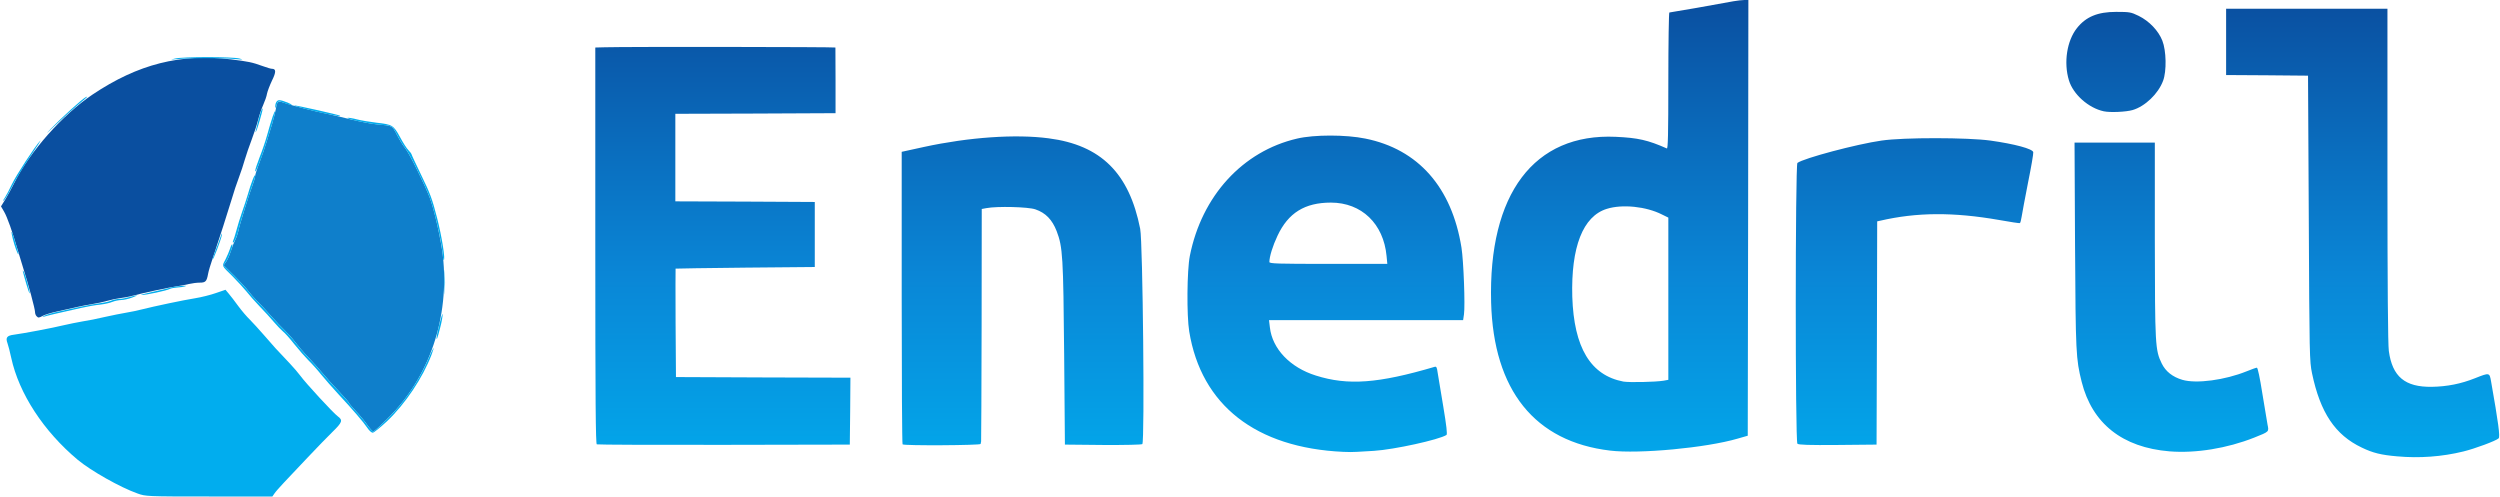
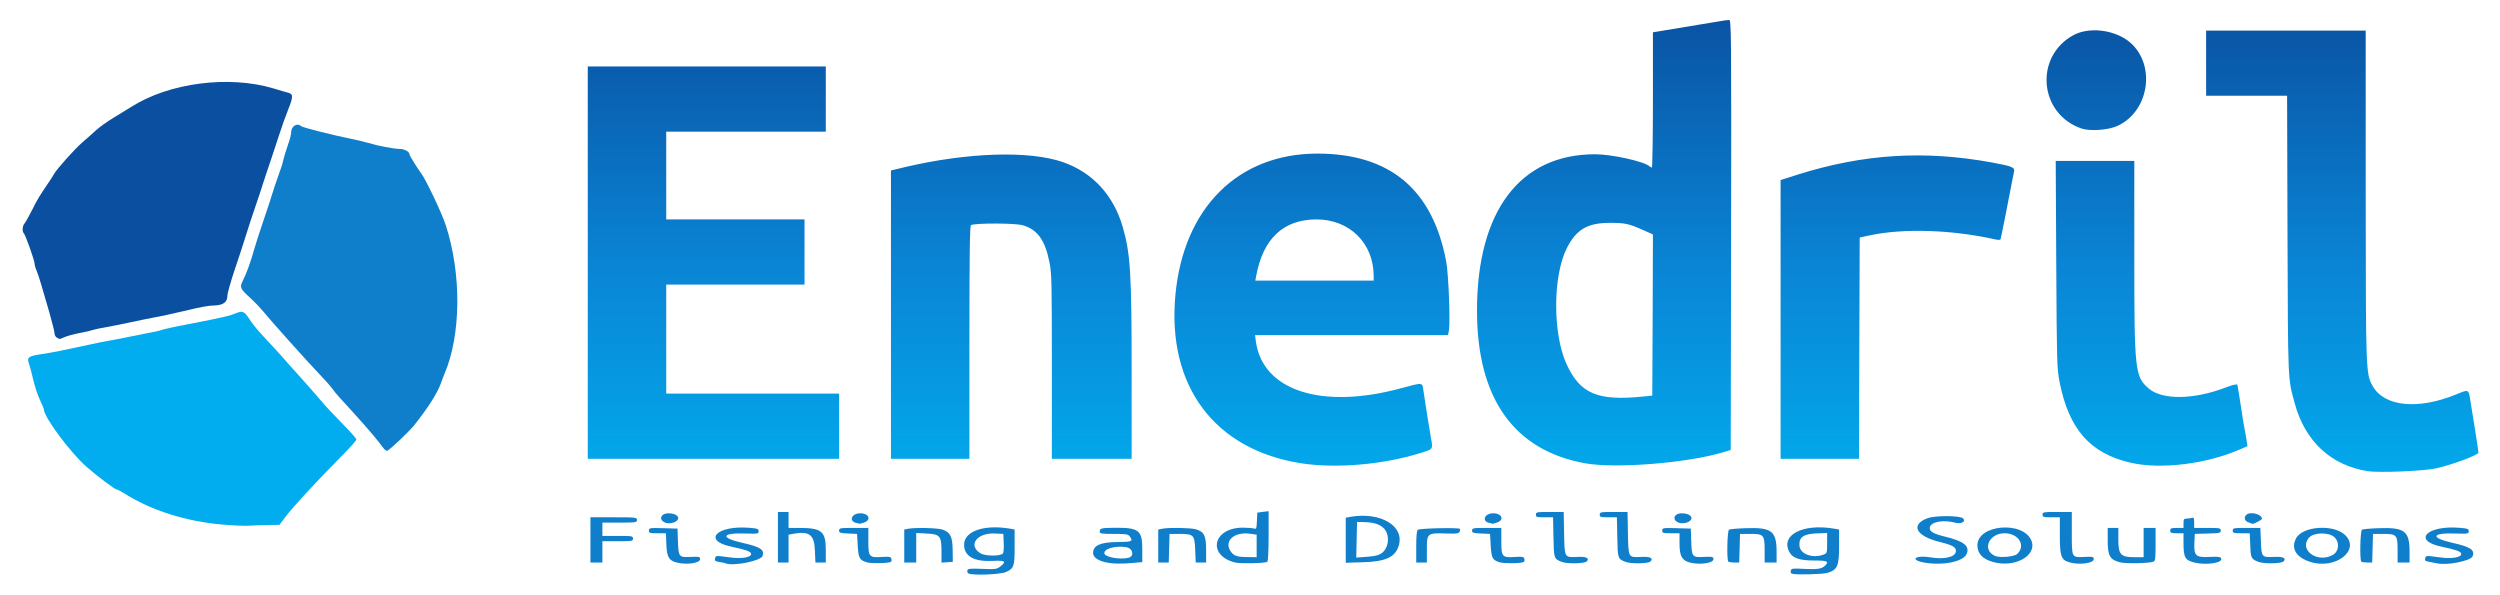
- <svg xmlns="http://www.w3.org/2000/svg" viewBox="0 0 1999 397">
+ <svg xmlns="http://www.w3.org/2000/svg" viewBox="0 0 1880 447">
  <defs>
-     <linearGradient id="g" x1="0" x2="0" y1="0" y2="397" gradientUnits="userSpaceOnUse">
+     <linearGradient id="g" x1="0" x2="0" y1="0" y2="375" gradientUnits="userSpaceOnUse">
      <stop offset="0" stop-color="#0A4FA0" />
      <stop offset=".55" stop-color="#0A86D6" />
      <stop offset="1" stop-color="#01ADEE" />
    </linearGradient>
  </defs>
-   <path d="M29.2,252.8 C28.5,252.1 28.0,250.6 28.0,249.4 C28.0,247.0 22.8,227.6 18.6,214.5 C17.3,210.1 15.1,203.1 13.9,199.0 C10.0,185.5 5.8,173.6 3.3,169.3 L0.8,165.0 L4.4,159.2 C6.3,156.0 9.5,150.2 11.4,146.3 C23.8,121.3 50.0,91.7 74.0,75.6 C110.4,51.2 144.5,42.6 185.0,47.5 C198.7,49.2 201.7,49.8 210.2,52.9 C213.4,54.1 216.6,55.0 217.4,55.0 C220.8,55.0 220.9,57.5 217.5,64.4 C215.7,68.2 213.9,72.9 213.5,74.9 C213.2,76.9 211.8,80.9 210.5,83.8 C209.2,86.7 207.3,92.1 206.4,95.8 C205.5,99.5 203.2,106.5 201.3,111.5 C199.4,116.5 196.9,123.7 195.8,127.5 C194.7,131.3 192.6,137.9 191.0,142.0 C189.4,146.1 186.8,154.0 185.2,159.5 C182.1,169.9 175.3,190.9 170.1,206.4 C168.4,211.3 166.7,217.0 166.4,218.9 C165.3,225.0 164.4,226.0 159.7,226.0 C157.4,226.0 153.5,226.5 151.0,227.1 C148.5,227.7 144.0,228.6 141.0,229.0 C135.1,229.8 115.0,234.1 106.0,236.5 C103.0,237.3 98.5,238.1 96.0,238.4 C93.5,238.7 89.0,239.6 86.0,240.5 C83.0,241.4 77.8,242.5 74.5,243.0 C71.2,243.5 65.3,244.6 61.5,245.5 C57.6,246.4 50.7,248.0 46.0,249.0 C41.3,250.0 36.1,251.5 34.5,252.4 C30.9,254.3 30.7,254.3 29.2,252.8 Z" fill="#0A4FA0" />
-   <path d="M293.7,339.8 C291.7,336.9 287.6,331.9 284.5,328.7 C281.5,325.4 279.0,322.5 279.0,322.1 C279.0,321.7 275.3,317.4 270.8,312.7 C266.2,307.9 260.5,301.6 258.0,298.5 C255.5,295.5 250.5,289.9 246.8,286.0 C243.1,282.2 238.4,276.7 236.2,273.8 C234.1,270.9 230.3,266.7 227.9,264.4 C225.5,262.2 220.4,256.8 216.5,252.4 C212.7,248.1 207.7,242.7 205.4,240.5 C203.2,238.3 200.2,234.9 198.7,232.9 C197.3,230.9 192.2,225.4 187.5,220.7 L178.8,212.1 L180.8,209.3 C181.9,207.7 183.6,204.0 184.5,201.0 C185.4,198.0 187.0,193.9 188.0,192.0 C189.0,190.1 190.1,186.9 190.5,185.0 C191.3,180.5 199.6,154.0 202.1,147.6 C203.1,144.9 204.0,141.9 204.0,140.8 C204.0,139.8 205.5,135.0 207.4,130.2 C209.2,125.4 211.8,118.1 213.0,114.0 C214.3,109.9 216.3,103.1 217.6,99.0 C218.8,94.9 220.1,89.7 220.5,87.5 C221.5,80.9 222.1,80.4 227.2,82.2 C232.4,84.1 253.3,89.5 261.5,91.0 C264.8,91.7 273.6,93.7 281.0,95.6 C288.4,97.4 297.9,99.2 302.0,99.5 C313.9,100.5 313.6,100.3 317.4,107.8 C319.3,111.5 322.2,116.3 324.0,118.5 C327.4,122.7 339.4,147.0 343.6,158.0 C347.1,167.0 352.8,192.4 354.1,204.5 C359.6,253.9 343.4,301.7 310.0,334.6 C304.3,340.3 299.1,345.0 298.5,345.0 C297.8,345.0 295.7,342.6 293.7,339.8 Z" fill="#0F7FCB" />
-   <path d="M110.0,394.6 C96.3,389.8 72.8,376.5 62.2,367.7 C34.9,344.9 15.2,314.7 9.0,286.2 C7.9,281.2 6.6,276.0 6.0,274.5 C4.3,269.9 5.5,268.3 11.3,267.6 C19.5,266.5 42.1,262.2 50.7,260.1 C55.0,259.1 61.9,257.7 66.0,257.0 C70.1,256.4 78.2,254.8 84.0,253.4 C89.8,252.1 97.4,250.6 101.0,250.0 C104.6,249.4 110.0,248.3 113.0,247.5 C123.7,244.8 147.0,239.9 155.9,238.5 C160.9,237.7 168.5,235.8 172.7,234.3 L180.3,231.7 L182.9,234.8 C184.3,236.5 187.8,240.9 190.5,244.7 C193.2,248.4 197.4,253.3 199.7,255.5 C202.0,257.8 207.1,263.4 211.2,268.1 C218.5,276.6 221.2,279.6 231.8,290.7 C234.8,293.9 238.6,298.3 240.2,300.5 C244.3,306.2 266.6,330.4 270.1,332.9 C274.3,336.0 273.8,337.6 265.8,345.4 C261.8,349.3 253.0,358.4 246.3,365.5 C239.5,372.6 231.0,381.6 227.4,385.5 C223.7,389.4 220.1,393.5 219.3,394.8 L217.8,397.0 L167.1,397.0 C116.8,397.0 116.5,396.9 110.0,394.6 Z M293.7,342.1 C290.8,337.7 282.2,327.7 270.5,315.1 C266.1,310.3 259.9,303.3 256.8,299.5 C253.7,295.6 249.1,290.5 246.5,288.0 C244.0,285.5 239.0,279.8 235.4,275.3 C231.8,270.7 227.7,266.1 226.2,265.0 C224.8,263.8 221.6,260.5 219.2,257.7 C216.8,254.8 211.6,249.1 207.6,245.0 C203.7,240.9 198.9,235.5 197.0,233.0 C195.1,230.6 190.0,225.1 185.8,220.8 C176.8,211.9 177.3,213.2 180.4,207.2 C181.7,204.6 183.3,200.8 184.0,198.7 C184.6,196.6 185.4,195.1 185.7,195.4 C186.6,196.2 183.0,206.1 180.8,209.3 L178.8,212.1 L187.5,220.7 C192.2,225.4 197.3,230.9 198.7,232.9 C200.2,234.9 203.2,238.3 205.4,240.5 C207.7,242.7 212.7,248.1 216.5,252.4 C220.4,256.8 225.5,262.2 227.9,264.4 C230.3,266.7 234.1,270.9 236.2,273.8 C238.4,276.7 243.1,282.2 246.8,286.0 C250.5,289.9 255.5,295.5 258.0,298.5 C260.5,301.6 266.2,307.9 270.8,312.7 C275.3,317.4 279.0,321.7 279.0,322.1 C279.0,322.5 281.5,325.4 284.5,328.7 C287.6,331.9 291.7,336.9 293.7,339.8 C295.7,342.6 297.8,345.0 298.5,345.0 C299.1,345.0 304.3,340.3 310.0,334.7 C323.0,321.9 334.5,305.1 341.5,289.1 C346.4,277.7 348.5,274.5 345.0,283.8 C338.0,302.1 324.2,322.8 309.5,336.8 C304.1,341.8 299.0,346.0 298.0,346.0 C297.1,346.0 295.1,344.3 293.7,342.1 Z M349.1,269.9 C349.2,266.6 353.9,248.8 353.9,251.3 C354.0,252.9 353.1,257.8 351.9,262.3 C349.9,270.3 348.9,272.8 349.1,269.9 Z M35.3,252.5 C36.9,251.6 42.3,250.0 47.3,249.0 C52.4,247.9 60.3,246.2 65.0,245.1 C69.7,244.1 76.2,242.9 79.5,242.5 C82.8,242.1 87.0,241.2 88.9,240.4 C90.7,239.6 93.7,239.0 95.5,239.0 C97.2,239.0 100.9,238.3 103.6,237.5 C110.4,235.5 111.6,235.8 105.5,238.0 C102.8,239.0 98.9,239.9 96.9,239.9 C94.9,240.0 91.7,240.6 89.8,241.4 C88.0,242.2 83.5,243.2 80.0,243.6 C76.4,243.9 69.7,245.1 65.0,246.2 C47.8,250.0 36.4,252.7 34.5,253.4 C33.4,253.8 33.8,253.4 35.3,252.5 Z M355.4,225.5 C355.4,216.7 355.6,213.2 355.7,217.8 C355.9,222.4 355.9,229.6 355.7,233.8 C355.6,238.0 355.4,234.3 355.4,225.5 Z M121.5,233.5 C127.5,232.2 133.8,230.7 135.5,230.2 C137.2,229.6 141.2,228.9 144.5,228.7 C148.3,228.3 149.6,228.5 148.0,229.0 C146.6,229.4 143.8,229.8 141.7,229.9 C139.6,230.0 137.0,230.5 135.9,231.0 C133.4,232.4 116.4,236.0 113.1,235.9 C111.7,235.9 115.5,234.8 121.5,233.5 Z M21.1,227.3 C17.8,215.8 17.7,215.2 18.9,217.1 C20.2,219.1 24.3,234.0 23.7,234.6 C23.5,234.8 22.3,231.5 21.1,227.3 Z M170.0,207.3 C170.0,206.6 171.0,203.7 172.1,200.8 C173.3,197.9 175.1,193.0 176.1,190.0 C177.3,186.4 177.7,185.7 177.4,188.0 C176.7,191.8 170.1,209.2 170.0,207.3 Z M353.7,201.2 C352.9,192.5 346.8,166.4 343.6,158.0 C339.4,147.0 327.4,122.7 324.0,118.5 C322.2,116.3 319.3,111.5 317.4,107.8 C313.6,100.3 313.9,100.5 302.2,99.6 C294.4,98.9 275.4,94.8 278.1,94.2 C278.9,94.1 282.3,94.6 285.6,95.5 C288.8,96.3 295.8,97.5 301.0,98.1 C313.7,99.5 314.7,100.1 319.8,109.5 C322.1,113.8 325.1,118.6 326.5,120.0 C327.9,121.4 329.0,122.9 329.0,123.2 C329.0,123.6 332.6,131.3 337.0,140.4 C344.0,154.7 345.6,159.1 349.5,174.3 C353.4,189.6 356.3,208.0 354.8,208.0 C354.5,208.0 354.0,205.0 353.7,201.2 Z M12.9,199.7 C11.0,194.7 8.8,185.9 9.3,185.4 C9.5,185.2 10.2,186.9 10.9,189.2 C11.6,191.6 12.8,195.7 13.6,198.3 C15.5,204.4 15.0,205.3 12.9,199.7 Z M186.5,192.2 C187.0,191.3 188.1,187.6 189.1,184.0 C190.0,180.4 192.0,174.1 193.4,170.0 C194.9,165.9 196.9,159.6 198.0,156.0 C200.8,146.2 203.9,138.2 204.0,140.6 C204.0,141.8 203.1,144.9 202.1,147.6 C199.6,154.0 191.3,180.5 190.5,185.0 C189.7,188.7 187.3,194.0 186.4,194.0 C186.0,194.0 186.1,193.2 186.5,192.2 Z M3.9,158.0 C5.1,156.1 7.7,151.2 9.5,147.3 C12.8,140.2 28.3,116.5 32.2,112.5 C33.3,111.4 29.7,117.0 24.3,125.0 C18.9,133.0 12.3,143.9 9.7,149.2 C7.0,154.5 4.1,159.4 3.2,160.2 C2.1,161.1 2.3,160.3 3.9,158.0 Z M204.0,136.7 C204.0,135.8 205.6,130.8 207.6,125.7 C209.6,120.7 212.3,112.7 213.6,108.0 C217.0,95.6 219.9,87.2 219.9,89.4 C220.0,91.3 218.2,97.5 211.9,117.5 C208.3,128.7 204.1,139.1 204.0,136.7 Z M40.5,103.1 C48.9,94.4 65.4,79.4 68.4,77.8 C71.1,76.4 70.0,77.5 62.0,84.1 C58.4,87.1 50.6,94.2 44.5,99.9 C37.1,107.0 35.8,108.0 40.5,103.1 Z M204.5,104.5 C204.8,103.4 205.8,99.6 206.6,96.0 C208.0,90.3 209.9,85.2 210.0,87.2 C210.0,88.8 205.7,103.6 204.8,105.0 C204.1,106.1 204.0,106.0 204.5,104.5 Z M261.0,91.0 C249.5,88.6 234.8,84.8 235.3,84.3 C235.8,83.9 271.1,91.8 271.8,92.5 C272.6,93.3 270.4,92.9 261.0,91.0 Z M220.1,86.0 C219.9,82.5 221.3,80.0 223.4,80.1 C226.0,80.1 235.1,83.9 232.9,83.9 C232.0,84.0 229.6,83.3 227.7,82.5 C222.7,80.4 222.2,80.6 221.1,84.2 C220.6,86.0 220.1,86.8 220.1,86.0 Z M140.0,46.8 C145.9,45.3 186.2,45.3 191.5,46.8 C194.9,47.7 194.5,47.8 188.0,47.2 C178.3,46.3 151.5,46.3 142.5,47.2 C136.0,47.8 135.8,47.8 140.0,46.8 Z" fill="#01ADEE" />
-   <path d="M1916.8,364.9 C1904.0,363.8 1897.4,362.2 1888.5,357.9 C1867.2,347.8 1855.3,330.0 1848.7,298.5 C1846.7,288.8 1846.6,284.8 1846.1,174.5 L1845.5,60.5 L1812.8,60.2 L1780.0,60.0 L1780.0,33.5 L1780.0,7.0 L1844.5,7.0 L1909.0,7.0 L1909.0,139.9 C1909.0,229.0 1909.4,275.4 1910.1,280.6 C1912.9,301.2 1923.0,309.6 1944.5,309.3 C1956.8,309.1 1967.8,306.9 1979.1,302.4 C1990.7,297.8 1990.6,297.8 1991.9,305.2 C1997.7,338.1 1999.2,349.2 1997.9,350.5 C1995.8,352.5 1978.8,358.8 1969.7,361.0 C1952.6,365.2 1934.5,366.5 1916.8,364.9 Z M1074.0,361.3 C1004.2,358.1 960.5,324.0 950.9,265.0 C948.8,252.3 949.1,216.1 951.4,204.6 C960.9,156.7 993.6,120.9 1037.2,110.8 C1050.8,107.6 1076.1,107.6 1091.7,110.8 C1134.0,119.3 1160.9,149.8 1168.6,198.0 C1170.3,208.8 1171.6,244.3 1170.6,251.3 L1169.9,256.0 L1092.3,256.0 L1014.7,256.0 L1015.4,261.8 C1017.3,278.9 1031.6,293.9 1052.2,300.3 C1077.8,308.4 1102.1,306.6 1147.2,293.3 C1148.5,292.9 1149.0,293.8 1149.5,297.7 C1149.9,300.3 1151.9,312.5 1154.0,324.8 C1156.6,340.4 1157.4,347.3 1156.6,347.8 C1150.6,351.6 1114.7,359.5 1098.6,360.5 C1093.6,360.8 1087.5,361.2 1085.0,361.3 C1082.5,361.5 1077.6,361.5 1074.0,361.3 Z M1734.7,360.9 C1697.1,357.8 1672.9,338.7 1664.5,305.3 C1659.9,286.8 1659.7,282.7 1659.2,196.2 L1658.8,114.0 L1690.9,114.0 L1723.0,114.0 L1723.0,191.8 C1723.1,276.1 1723.3,279.9 1728.5,290.6 C1731.6,297.0 1737.2,301.4 1745.0,303.7 C1756.2,307.0 1779.1,303.9 1796.4,296.9 C1800.3,295.3 1804.0,294.0 1804.6,294.0 C1805.3,294.0 1807.0,302.1 1808.9,314.2 C1810.7,325.4 1812.6,336.7 1813.1,339.4 C1814.3,345.4 1814.7,345.0 1802.5,349.9 C1780.8,358.5 1755.8,362.6 1734.7,360.9 Z M1287.5,360.3 C1227.2,353.2 1194.2,312.1 1192.3,241.8 C1190.0,155.0 1226.6,106.4 1292.0,109.4 C1309.7,110.2 1317.7,112.0 1332.8,118.7 C1333.7,119.1 1334.0,107.9 1334.0,64.6 C1334.0,34.6 1334.4,10.0 1334.8,10.0 C1335.7,10.0 1374.7,3.2 1386.1,1.0 C1389.1,0.5 1393.1,0.0 1394.8,0.0 L1398.0,0.0 L1397.8,174.2 L1397.5,348.4 L1389.5,350.7 C1364.3,358.1 1310.7,363.1 1287.5,360.3 Z M477.2,355.3 C476.3,354.9 476.0,322.2 476.0,196.4 L476.0,38.0 L483.8,37.8 C500.4,37.3 668.0,37.5 668.0,38.0 C668.0,38.3 668.0,50.2 668.1,64.5 L668.1,90.5 L604.1,90.8 L540.0,91.0 L540.0,126.0 L540.0,161.0 L595.8,161.2 L651.5,161.5 L651.5,187.5 L651.5,213.5 L596.0,214.0 C565.5,214.3 540.4,214.7 540.2,214.8 C540.1,214.9 540.1,234.5 540.2,258.2 L540.5,301.5 L610.3,301.8 L680.0,302.0 L679.8,328.8 L679.5,355.5 L579.0,355.7 C523.7,355.8 477.9,355.6 477.2,355.3 Z M721.7,355.3 C721.3,355.0 721.0,302.2 721.0,238.0 L721.0,121.4 L738.8,117.5 C774.8,109.7 812.1,107.1 838.5,110.6 C880.3,116.0 902.9,138.4 911.7,183.0 C913.8,193.7 915.4,353.4 913.4,355.1 C912.7,355.6 899.5,355.9 881.9,355.8 L851.5,355.5 L850.9,283.5 C850.2,205.2 849.8,197.6 844.9,184.8 C841.3,175.6 836.1,170.2 827.9,167.4 C822.2,165.4 797.3,164.8 788.8,166.4 L785.0,167.1 L784.9,259.5 C784.8,310.4 784.6,352.4 784.5,353.0 C784.4,353.6 784.2,354.4 784.1,355.0 C784.0,356.1 722.8,356.5 721.7,355.3 Z M1437.2,354.8 C1435.4,353.0 1435.5,131.7 1437.2,130.3 C1441.9,126.6 1484.7,115.2 1504.5,112.4 C1522.1,109.8 1573.4,109.9 1591.5,112.4 C1610.8,115.1 1625.4,119.0 1625.8,121.7 C1626.0,122.8 1624.1,133.8 1621.6,146.1 C1619.2,158.4 1616.9,170.6 1616.5,173.3 C1616.1,175.9 1615.5,178.2 1615.1,178.4 C1614.8,178.6 1607.3,177.5 1598.5,175.9 C1561.8,169.5 1532.6,169.7 1503.3,176.5 L1501.0,177.0 L1500.8,266.3 L1500.5,355.5 L1469.5,355.8 C1446.2,356.0 1438.1,355.7 1437.2,354.8 Z M1330.2,304.4 L1334.0,303.7 L1334.0,238.9 L1334.0,174.0 L1328.9,171.5 C1316.3,165.1 1297.2,163.1 1284.8,167.0 C1265.7,172.9 1256.1,197.5 1257.2,237.3 C1258.5,277.9 1271.8,300.1 1298.0,305.1 C1302.6,305.9 1323.5,305.5 1330.2,304.4 Z M1108.7,204.7 C1106.3,178.9 1088.7,162.0 1064.2,162.0 C1043.3,162.0 1030.1,170.2 1021.5,188.5 C1017.7,196.5 1015.0,205.2 1015.0,209.5 C1015.0,210.8 1021.6,211.0 1062.1,211.0 L1109.3,211.0 L1108.7,204.7 Z M1682.2,89.0 C1670.0,86.4 1657.7,75.5 1654.3,64.2 C1650.0,50.0 1652.7,32.6 1660.7,22.5 C1667.9,13.4 1677.3,9.5 1692.0,9.5 C1703.0,9.5 1703.9,9.7 1710.1,12.7 C1718.6,16.9 1725.9,24.6 1729.0,32.5 C1732.2,40.6 1732.5,56.9 1729.6,64.6 C1725.8,74.9 1715.2,85.1 1705.2,88.0 C1700.0,89.5 1687.3,90.1 1682.2,89.0 Z" fill="url(#g)" />
+   <path fill="#01ADEE" d="M167.5,394.5C140.1,392.2 113.5,383.8 93.4,371.0C90.8,369.4 88.1,368.0 87.6,368.0C86.3,368.0 73.8,358.6 65.6,351.5C53.2,340.8 33.0,313.7 33.0,307.8C33.0,307.4 31.7,304.2 30.0,300.7C28.4,297.3 26.1,290.4 25.0,285.5C23.8,280.5 22.4,275.0 21.7,273.3C20.1,268.7 21.5,267.7 31.3,266.3C39.4,265.1 49.7,263.0 68.0,259.0C73.2,257.8 80.0,256.5 83.0,256.0C86.0,255.5 90.8,254.6 93.5,254.0C96.2,253.4 103.2,252.0 109.0,250.9C114.8,249.9 120.6,248.6 122.0,248.0C123.4,247.5 131.7,245.6 140.5,244.0C149.3,242.3 158.5,240.5 161.0,239.9C163.5,239.4 167.4,238.5 169.7,238.0C172.0,237.5 175.5,236.4 177.6,235.5C182.5,233.5 183.9,234.1 187.9,240.5C189.8,243.4 194.4,249.2 198.3,253.2C202.1,257.2 208.0,263.6 211.4,267.4C214.7,271.3 221.1,278.4 225.5,283.2C229.9,288.1 236.7,295.8 240.5,300.3C244.3,304.9 252.1,313.2 257.8,318.9C263.4,324.6 268.0,329.8 268.0,330.5C268.0,331.3 262.5,337.4 255.7,344.2C238.4,361.6 220.3,381.2 214.8,388.5L210.1,394.7L201.8,394.8C197.2,394.8 191.0,395.1 188.0,395.3C185.0,395.6 175.8,395.2 167.5,394.5Z" />
+   <path fill="#0F7FCB" d="M289.0,337.8C288.4,337.1 286.6,334.7 284.9,332.5C280.3,326.5 270.2,315.1 254.5,298.0C252.8,296.1 250.6,293.4 249.7,292.0C248.8,290.7 244.8,286.2 240.8,282.0C231.2,272.0 203.1,240.6 198.1,234.4C195.9,231.7 191.2,226.8 187.6,223.5C180.7,217.2 180.1,215.9 182.5,211.3C185.2,206.1 188.6,196.7 191.0,188.0C192.0,184.4 195.1,174.8 197.9,166.5C200.8,158.2 203.7,149.2 204.5,146.5C205.3,143.8 207.3,137.7 209.0,133.0C210.8,128.3 212.6,122.7 213.0,120.5C213.5,118.3 215.0,113.2 216.4,109.3C217.9,105.3 219.0,100.8 219.0,99.2C219.0,94.8 223.7,92.1 226.5,94.9C227.5,95.9 250.2,101.6 264.5,104.5C268.9,105.4 274.5,106.7 277.0,107.5C283.7,109.6 296.4,112.0 300.8,112.0C304.2,112.0 308.0,114.2 308.0,116.2C308.0,117.1 314.3,127.2 316.7,130.3C320.1,134.7 332.0,159.7 335.1,169.0C347.2,205.8 346.8,252.2 334.1,281.5C333.6,282.6 332.5,285.6 331.6,288.1C328.9,295.7 321.9,306.7 311.3,320.0C307.4,324.8 292.4,339.0 291.1,339.0C290.5,339.0 289.6,338.4 289.0,337.8Z" />
+   <path fill="#0A4FA0" d="M42.8,253.9C41.8,253.4 41.0,251.9 41.0,250.6C41.0,249.4 39.2,242.3 37.1,234.9C34.9,227.5 32.2,218.1 31.0,214.0C29.8,209.9 28.2,205.0 27.4,203.2C26.6,201.4 26.0,199.2 26.0,198.2C26.0,195.9 19.2,176.8 18.0,175.6C16.5,174.1 16.8,169.9 18.4,168.1C19.2,167.2 21.7,162.7 24.1,158.0C28.1,149.9 29.7,147.3 36.6,137.2C38.2,134.9 40.0,132.0 40.6,130.9C42.7,127.1 56.2,112.0 62.0,107.0C65.1,104.3 69.8,100.2 72.4,97.8C75.0,95.4 80.8,91.3 85.3,88.6C89.8,85.9 95.8,82.2 98.5,80.5C127.1,62.2 172.4,56.4 206.0,66.6C210.7,68.0 215.6,69.5 217.0,69.8C220.6,70.9 220.5,72.9 216.6,82.7C214.7,87.5 211.9,95.3 210.4,100.0C208.9,104.7 205.9,113.7 203.8,120.0C201.6,126.3 199.0,134.4 197.8,138.0C196.7,141.6 194.1,149.4 192.0,155.5C189.9,161.6 186.8,171.0 185.1,176.5C183.4,182.0 179.6,193.8 176.5,202.8C173.5,211.8 171.0,220.6 171.0,222.4C171.0,227.1 168.0,229.4 161.7,229.7C156.5,229.8 152.6,230.5 137.0,234.2C126.9,236.5 122.6,237.5 114.5,239.0C111.2,239.6 103.5,241.2 97.5,242.5C91.5,243.8 83.3,245.4 79.5,246.1C75.7,246.7 71.4,247.6 70.0,248.1C68.6,248.6 63.9,249.7 59.5,250.5C55.1,251.4 50.1,252.8 48.3,253.6C44.7,255.2 45.0,255.2 42.8,253.9Z" />
+   <path fill="url(#g)" fill-rule="evenodd" d="M1780.5,354.3C1752.9,350.0 1733.3,331.8 1725.6,303.2C1720.4,284.0 1720.6,289.1 1720.2,177.2L1719.9,72.0L1689.4,72.0L1659.0,72.0L1659.0,47.5L1659.0,23.0L1719.0,23.0L1779.0,23.0L1779.0,146.8C1779.1,279.8 1779.1,281.1 1784.2,290.2C1792.8,305.8 1818.3,308.4 1847.0,296.6C1856.9,292.6 1856.3,292.3 1857.9,302.5C1858.6,306.9 1860.2,317.2 1861.6,325.4C1862.9,333.6 1863.9,340.4 1863.8,340.6C1861.2,343.1 1844.9,349.1 1832.5,352.1C1823.7,354.2 1789.1,355.7 1780.5,354.3ZM978.5,348.4C913.3,338.2 877.5,290.3 883.9,221.8C890.0,156.4 930.9,115.6 990.5,115.5C1045.3,115.5 1077.5,142.5 1087.6,197.0C1089.3,206.2 1090.7,242.4 1089.6,248.4L1088.9,252.0L1016.3,252.0L943.8,252.0L944.4,256.8C949.6,293.9 994.1,308.2 1053.8,291.9C1070.2,287.5 1069.6,287.4 1070.4,293.7C1071.3,300.0 1074.8,322.1 1076.0,328.9C1077.7,338.0 1077.8,337.6 1069.1,340.4C1040.6,349.4 1005.2,352.5 978.5,348.4ZM1192.0,348.4C1138.5,338.7 1110.8,299.7 1110.7,234.0C1110.6,158.9 1142.9,116.0 1199.5,116.0C1212.0,116.0 1236.5,121.4 1240.5,125.1C1241.0,125.6 1241.8,126.0 1242.2,126.0C1242.6,126.0 1243.0,103.1 1243.0,75.1L1243.0,24.3L1253.2,22.6C1266.3,20.5 1284.7,17.4 1292.5,16.1C1295.8,15.5 1299.3,15.0 1300.3,15.0C1301.9,15.0 1302.0,23.2 1301.8,176.7L1301.5,338.4L1295.5,340.2C1268.1,348.3 1215.0,352.5 1192.0,348.4ZM1602.4,348.0C1571.9,341.1 1555.7,322.7 1548.8,287.2C1546.8,277.0 1546.7,272.6 1546.3,198.7L1545.9,121.0L1575.4,121.0L1605.0,121.0L1605.0,191.9C1605.0,279.1 1605.4,283.2 1615.9,292.2C1625.9,300.8 1649.3,300.6 1672.9,291.7C1679.0,289.4 1682.3,288.6 1682.5,289.4C1682.7,290.0 1683.8,296.8 1685.0,304.5C1686.1,312.2 1687.5,320.5 1688.0,323.0C1688.5,325.5 1689.2,329.3 1689.5,331.5L1690.1,335.5L1684.8,337.8C1659.6,348.9 1625.2,353.2 1602.4,348.0ZM442.0,197.5L442.0,50.0L531.5,50.0L621.0,50.0L621.0,74.5L621.0,99.0L561.0,99.0L501.0,99.0L501.0,132.0L501.0,165.0L553.0,165.0L605.0,165.0L605.0,189.5L605.0,214.0L553.0,214.0L501.0,214.0L501.0,255.0L501.0,296.0L566.0,296.0L631.0,296.0L631.0,320.5L631.0,345.0L536.5,345.0L442.0,345.0L442.0,197.5ZM670.0,236.6L670.0,128.2L680.8,125.6C727.8,114.6 773.8,113.1 799.3,121.9C821.7,129.7 837.5,146.9 844.4,171.0C850.1,191.0 851.0,205.8 851.0,281.2L851.0,345.0L821.0,345.0L791.0,345.0L791.0,275.6C791.0,211.4 790.9,205.5 789.1,196.8C785.8,180.4 780.1,172.6 769.1,169.4C763.4,167.7 732.9,167.7 730.2,169.3C729.3,170.0 729.0,188.7 729.0,257.6L729.0,345.0L699.5,345.0L670.0,345.0L670.0,236.6ZM1339.0,240.2L1339.0,135.4L1352.2,131.2C1401.3,115.8 1446.9,112.9 1497.5,122.1C1513.7,125.1 1515.3,125.8 1514.5,129.5C1514.1,131.1 1513.0,136.8 1512.0,142.0C1509.3,156.3 1504.9,178.3 1504.5,179.7C1504.2,180.5 1503.0,180.6 1500.3,180.0C1468.1,172.8 1432.1,171.6 1407.0,176.8L1398.5,178.6L1398.2,261.8L1398.0,345.0L1368.5,345.0L1339.0,345.0L1339.0,240.2ZM1236.5,298.1L1242.5,297.5L1242.8,236.9L1243.0,176.3L1236.3,173.3C1224.7,168.1 1222.1,167.6 1210.5,167.6C1193.7,167.6 1185.3,172.6 1178.2,186.7C1167.7,207.5 1167.6,250.8 1177.9,273.5C1188.2,296.2 1201.4,301.8 1236.5,298.1ZM1033.0,207.6C1033.0,182.9 1014.9,165.0 990.0,165.0C965.1,165.0 949.7,179.5 944.6,207.8L944.0,211.0L988.5,211.0L1033.0,211.0L1033.0,207.6ZM1565.5,96.7C1533.4,86.0 1529.5,42.7 1559.1,26.5C1570.4,20.3 1588.5,22.1 1599.9,30.4C1621.6,46.4 1617.2,83.3 1592.3,94.7C1585.5,97.8 1571.9,98.8 1565.5,96.7Z" />
+   <path fill="#0F7FCB" fill-rule="evenodd" d="M728.2,431.2C727.5,430.7 727.2,429.7 727.5,428.8C728.0,427.6 729.9,427.4 738.8,427.8C748.6,428.2 749.7,428.0 752.2,426.0C757.1,422.2 755.9,421.3 746.5,421.8C732.4,422.5 725.0,418.3 725.0,409.6C725.0,399.5 739.8,394.3 759.2,397.5L763.0,398.2L763.0,411.2C763.0,425.9 762.5,427.4 756.7,430.1C752.2,432.1 731.0,432.9 728.2,431.2ZM1347.4,431.4C1346.7,431.1 1346.4,430.1 1346.7,429.1C1347.1,427.5 1348.1,427.3 1356.5,427.8C1366.7,428.3 1370.0,427.8 1372.4,425.4C1375.7,422.2 1374.3,421.5 1364.2,421.5C1353.1,421.5 1347.9,419.7 1345.5,414.9C1338.9,402.3 1355.7,393.6 1379.0,397.5L1383.0,398.2L1383.0,411.0C1383.0,425.7 1381.7,428.6 1374.2,430.8C1370.5,431.9 1349.8,432.4 1347.4,431.4ZM508.4,422.9C502.9,421.3 501.5,418.8 501.1,409.4L500.8,401.0L494.4,401.0C488.6,401.0 488.0,400.8 488.0,399.0C488.0,397.0 488.5,396.9 498.8,397.2L509.5,397.5L509.8,406.9C510.2,418.9 510.5,419.2 519.4,418.8C525.9,418.5 526.5,418.7 526.5,420.5C526.5,423.6 515.6,425.0 508.4,422.9ZM545.5,423.6C545.0,423.3 542.9,422.9 540.9,422.6C537.8,422.1 537.3,421.6 537.7,420.0C538.3,417.7 538.1,417.7 548.4,419.1C557.8,420.5 565.4,419.1 564.8,416.3C564.5,414.7 560.6,413.3 550.0,411.1C527.9,406.5 538.9,394.9 563.5,396.9C569.6,397.4 570.5,397.7 570.5,399.5C570.5,401.4 569.9,401.5 560.4,401.2C542.7,400.6 541.3,404.3 557.8,408.1C571.7,411.2 575.0,413.3 573.5,418.0C572.3,421.8 551.4,426.0 545.5,423.6ZM652.0,422.9C646.3,421.2 645.6,419.8 645.0,410.2L644.5,401.5L637.8,401.2C631.8,400.9 631.0,400.7 631.0,399.0C631.0,397.1 631.8,397.0 642.0,397.0L653.0,397.0L653.0,407.0C653.0,418.8 653.5,419.5 663.6,418.8C669.0,418.5 669.9,418.7 670.3,420.2C670.6,421.2 670.5,422.2 670.0,422.5C668.3,423.6 655.3,423.9 652.0,422.9ZM830.8,422.7C825.1,421.3 822.0,418.8 822.0,415.8C822.1,410.1 827.5,407.7 840.7,407.6C851.4,407.5 852.2,407.1 849.6,403.4C848.3,401.7 846.9,401.5 837.6,401.5C828.3,401.5 827.0,401.3 827.0,399.8C827.0,397.3 828.0,397.0 837.7,396.9C856.4,396.7 859.0,398.6 859.0,413.0L859.0,422.7L852.2,423.3C842.9,424.2 836.3,424.0 830.8,422.7ZM928.7,423.0C907.6,417.6 912.1,396.9 934.4,396.8C937.9,396.8 941.7,397.1 942.8,397.4C944.8,398.1 944.9,397.7 945.2,391.8L945.5,385.5L949.8,384.9L954.0,384.4L954.0,403.1C954.0,414.2 953.6,422.1 953.0,422.5C951.3,423.6 932.6,424.0 928.7,423.0ZM1128.0,422.9C1122.3,421.2 1121.6,419.8 1121.0,410.2L1120.5,401.5L1113.8,401.2C1107.8,400.9 1107.0,400.7 1107.0,399.0C1107.0,397.1 1107.8,397.0 1118.0,397.0L1129.0,397.0L1129.0,407.0C1129.0,418.8 1129.5,419.5 1139.6,418.8C1145.0,418.5 1145.9,418.7 1146.3,420.2C1146.6,421.2 1146.4,422.2 1145.9,422.6C1144.1,423.7 1131.4,423.9 1128.0,422.9ZM1174.6,422.6C1168.6,420.3 1168.5,420.2 1168.2,404.0L1167.9,389.0L1161.4,389.0C1155.7,389.0 1155.0,388.8 1155.0,387.0C1155.0,385.1 1155.7,385.0 1165.4,385.0L1175.9,385.0L1176.2,401.0C1176.6,419.7 1176.3,419.2 1186.2,418.8C1192.9,418.4 1195.6,419.8 1193.2,422.2C1191.5,423.9 1178.7,424.1 1174.6,422.6ZM1222.6,422.6C1216.6,420.3 1216.5,420.2 1216.2,404.0L1215.9,389.0L1209.4,389.0C1203.7,389.0 1203.0,388.8 1203.0,387.0C1203.0,385.1 1203.7,385.0 1213.4,385.0L1223.9,385.0L1224.2,401.0C1224.6,419.7 1224.3,419.2 1234.2,418.8C1240.9,418.4 1243.6,419.8 1241.2,422.2C1239.5,423.9 1226.7,424.1 1222.6,422.6ZM1270.3,422.9C1264.8,421.3 1263.0,417.9 1263.0,408.9L1263.0,401.0L1256.5,401.0C1250.6,401.0 1250.0,400.8 1250.0,399.0C1250.0,397.0 1250.5,396.9 1260.8,397.2L1271.5,397.5L1271.8,406.9C1272.2,418.9 1272.5,419.2 1281.4,418.8C1287.9,418.5 1288.5,418.7 1288.5,420.5C1288.5,423.6 1277.6,425.0 1270.3,422.9ZM1446.2,422.9C1435.8,420.8 1440.7,417.3 1451.5,419.1C1461.8,420.9 1470.3,419.0 1470.8,414.8C1471.2,411.5 1468.6,410.0 1458.5,407.5C1440.7,403.1 1436.4,394.6 1449.5,389.7C1455.2,387.5 1474.1,387.7 1476.2,389.8C1478.6,392.2 1474.8,394.3 1470.4,393.1C1461.4,390.6 1451.8,392.4 1451.2,396.7C1450.8,399.6 1453.8,401.4 1462.5,403.5C1477.1,407.0 1481.6,410.8 1478.8,416.8C1476.0,422.6 1460.2,425.6 1446.2,422.9ZM1498.7,422.6C1490.9,420.4 1487.1,416.4 1487.0,410.1C1486.9,394.5 1521.3,391.4 1527.6,406.5C1532.2,417.7 1515.2,427.3 1498.7,422.6ZM1556.3,422.9C1550.0,421.1 1549.0,418.4 1549.0,402.9L1549.0,389.0L1542.5,389.0C1536.7,389.0 1536.0,388.8 1536.0,387.0C1536.0,385.1 1536.7,385.0 1547.0,385.0L1558.0,385.0L1558.0,400.9C1558.0,419.7 1557.8,419.3 1567.7,418.8C1573.9,418.5 1574.5,418.7 1574.5,420.5C1574.5,423.6 1563.6,425.0 1556.3,422.9ZM1594.5,422.9C1586.7,421.0 1585.0,418.1 1585.0,406.8L1585.0,397.0L1589.0,397.0L1593.0,397.0L1593.0,405.5C1593.0,417.1 1594.7,419.0 1605.0,419.0L1612.0,419.0L1612.0,408.0L1612.0,397.0L1616.5,397.0L1621.0,397.0L1621.0,409.4C1621.0,420.2 1620.8,421.9 1619.3,422.4C1616.2,423.6 1598.6,424.0 1594.5,422.9ZM1650.5,423.1C1643.1,421.3 1642.0,419.4 1642.0,408.2L1642.0,401.0L1637.0,401.0C1632.7,401.0 1632.0,400.7 1632.0,399.0C1632.0,397.3 1632.7,397.0 1637.0,397.0L1642.0,397.0L1642.0,393.5C1642.0,390.5 1642.3,390.0 1644.4,390.0C1645.7,390.0 1647.5,389.7 1648.4,389.4C1649.7,388.9 1650.0,389.6 1650.0,392.9L1650.0,397.0L1660.0,397.0C1669.3,397.0 1670.0,397.1 1670.0,399.0C1670.0,400.8 1669.2,401.0 1660.2,401.2L1650.5,401.5L1650.2,407.8C1649.7,418.0 1651.1,419.3 1661.5,418.8C1668.8,418.5 1670.0,418.7 1670.4,420.2C1671.2,423.4 1658.9,425.1 1650.5,423.1ZM1698.6,422.6C1692.9,420.5 1692.5,419.7 1692.2,410.0L1691.8,401.0L1685.4,401.0C1679.7,401.0 1679.0,400.8 1679.0,399.0C1679.0,397.1 1679.7,397.0 1689.4,397.0L1699.8,397.0L1700.2,407.0C1700.6,419.0 1700.8,419.2 1710.2,418.8C1716.9,418.4 1719.6,419.8 1717.2,422.2C1715.5,423.9 1702.7,424.1 1698.6,422.6ZM1737.5,422.6C1726.7,419.2 1722.6,412.5 1726.6,404.9C1731.4,395.5 1755.2,394.0 1763.7,402.5C1775.1,413.9 1756.2,428.5 1737.5,422.6ZM1832.0,423.5C1831.2,423.3 1828.9,422.9 1826.9,422.5C1823.8,422.0 1823.3,421.6 1823.7,420.0C1824.3,417.7 1824.1,417.7 1834.4,419.1C1843.8,420.5 1851.4,419.1 1850.8,416.3C1850.5,414.7 1846.6,413.3 1836.0,411.1C1813.9,406.5 1824.9,394.9 1849.5,396.9C1855.6,397.4 1856.5,397.7 1856.5,399.5C1856.5,401.4 1855.9,401.5 1846.4,401.2C1828.7,400.6 1827.3,404.3 1843.8,408.1C1857.7,411.2 1861.3,413.5 1859.4,418.3C1858.0,421.9 1839.6,425.5 1832.0,423.5ZM444.0,406.0L444.0,389.0L461.5,389.0C478.3,389.0 479.0,389.1 479.0,391.0C479.0,392.9 478.3,393.0 466.0,393.0L453.0,393.0L453.0,398.0L453.0,403.0L464.5,403.0C475.3,403.0 476.0,403.1 476.0,405.0C476.0,406.9 475.3,407.0 464.5,407.0L453.0,407.0L453.0,415.0L453.0,423.0L448.5,423.0L444.0,423.0L444.0,406.0ZM585.0,404.0L585.0,385.0L589.0,385.0L593.0,385.0L593.0,391.0L593.0,397.0L600.9,397.0C617.9,397.0 621.0,399.5 621.0,413.6L621.0,423.0L617.1,423.0L613.2,423.0L612.8,414.0C612.4,402.1 608.6,399.2 596.6,401.4L593.0,402.1L593.0,412.5L593.0,423.0L589.0,423.0L585.0,423.0L585.0,404.0ZM680.0,410.6L680.0,398.2L683.1,397.6C688.3,396.6 705.3,397.0 708.9,398.3C714.7,400.3 716.3,403.6 716.4,413.7L716.5,422.5L712.2,422.8L708.0,423.1L708.0,414.7C708.0,403.0 706.9,401.7 696.6,401.2L689.0,400.8L689.0,411.9L689.0,423.0L684.5,423.0L680.0,423.0L680.0,410.6ZM871.0,410.6L871.0,398.2L874.1,397.6C879.0,396.6 895.1,396.9 899.2,398.0C905.5,399.8 907.0,402.8 907.0,413.6L907.0,423.0L903.1,423.0L899.2,423.0L898.8,414.0C898.4,402.3 897.7,401.5 887.2,401.5L879.5,401.5L879.2,412.2L878.9,423.0L875.0,423.0L871.0,423.0L871.0,410.6ZM1012.0,406.2L1012.0,389.3L1015.8,388.6C1038.1,384.9 1055.9,395.3 1052.0,409.8C1049.6,418.8 1042.4,422.3 1025.2,422.8L1012.0,423.2L1012.0,406.2ZM1065.0,411.1C1065.0,403.0 1065.4,398.9 1066.2,398.4C1068.2,397.2 1098.0,396.6 1098.0,397.8C1098.0,401.2 1097.0,401.5 1087.7,401.2C1073.3,400.7 1073.0,400.9 1073.0,413.0L1073.0,423.0L1069.0,423.0L1065.0,423.0L1065.0,411.1ZM1299.7,422.3C1298.4,421.0 1298.9,399.2 1300.2,398.3C1300.9,397.9 1306.6,397.4 1312.8,397.2C1332.3,396.5 1336.0,399.3 1336.0,415.0L1336.0,423.0L1331.5,423.0L1327.0,423.0L1327.0,414.2C1327.0,402.2 1326.4,401.5 1316.3,401.5L1308.5,401.5L1308.2,412.2L1307.9,423.0L1304.1,423.0C1302.0,423.0 1300.0,422.7 1299.7,422.3ZM1775.7,422.3C1774.4,421.0 1774.9,399.2 1776.2,398.3C1776.9,397.9 1782.6,397.4 1788.8,397.2C1808.3,396.5 1812.0,399.3 1812.0,415.0L1812.0,423.0L1807.5,423.0L1803.0,423.0L1803.0,414.2C1803.0,402.2 1802.4,401.5 1792.3,401.5L1784.5,401.5L1784.2,412.2L1783.9,423.0L1780.1,423.0C1778.0,423.0 1776.0,422.7 1775.7,422.3ZM848.8,419.4C853.2,418.2 851.9,412.3 847.0,411.5C838.5,410.1 829.3,412.9 830.6,416.5C831.7,419.2 842.8,421.0 848.8,419.4ZM945.0,410.6L945.0,402.1L940.4,401.4C928.1,399.6 920.0,406.9 925.6,414.8C927.8,418.0 930.4,418.9 938.2,418.9L945.0,419.0L945.0,410.6ZM1038.9,416.1C1044.9,411.8 1045.4,401.2 1039.9,396.6C1036.7,393.9 1032.2,392.7 1025.0,392.6L1020.5,392.5L1020.2,405.9L1019.9,419.3L1027.9,418.7C1033.8,418.3 1036.7,417.6 1038.9,416.1ZM1516.9,416.6C1523.7,410.4 1518.0,401.0 1507.5,401.0C1495.5,401.0 1490.2,413.7 1500.4,418.1C1503.9,419.6 1514.6,418.7 1516.9,416.6ZM1753.9,417.5C1758.9,415.0 1759.7,407.9 1755.4,403.9C1751.4,400.1 1739.8,400.3 1736.4,404.3C1728.6,413.3 1742.2,423.6 1753.9,417.5ZM754.1,416.3C754.7,415.7 755.0,412.2 754.8,408.4L754.5,401.5L748.3,401.2C734.6,400.5 727.6,410.0 737.3,416.1C740.7,418.2 752.0,418.4 754.1,416.3ZM1371.4,417.0C1373.9,416.1 1374.0,415.7 1374.0,408.4L1374.0,400.8L1366.1,401.1C1356.0,401.6 1352.7,404.0 1353.2,410.5C1353.7,416.7 1363.2,420.2 1371.4,417.0ZM500.2,393.0C495.1,390.9 496.8,386.0 502.7,386.0C508.7,386.0 512.0,389.1 508.7,391.8C506.8,393.4 502.7,394.0 500.2,393.0ZM644.2,393.3C638.0,392.1 640.2,386.0 646.9,386.0C653.4,386.0 655.5,390.9 649.9,392.9C648.1,393.5 646.7,393.9 646.6,393.9C646.5,393.8 645.5,393.5 644.2,393.3ZM1120.2,393.3C1114.0,392.1 1116.2,386.0 1122.9,386.0C1129.4,386.0 1131.5,390.9 1125.9,392.9C1124.1,393.5 1122.7,393.9 1122.6,393.9C1122.5,393.8 1121.5,393.5 1120.2,393.3ZM1262.2,393.0C1257.1,390.9 1258.8,386.0 1264.7,386.0C1270.7,386.0 1274.0,389.1 1270.7,391.8C1268.8,393.4 1264.7,394.0 1262.2,393.0ZM1690.8,392.8C1687.9,391.8 1687.2,389.2 1689.2,387.2C1692.0,384.4 1701.0,386.6 1701.0,390.1C1701.0,390.9 1694.8,394.2 1693.8,393.9C1693.6,393.9 1692.3,393.4 1690.8,392.8Z" />
</svg>
